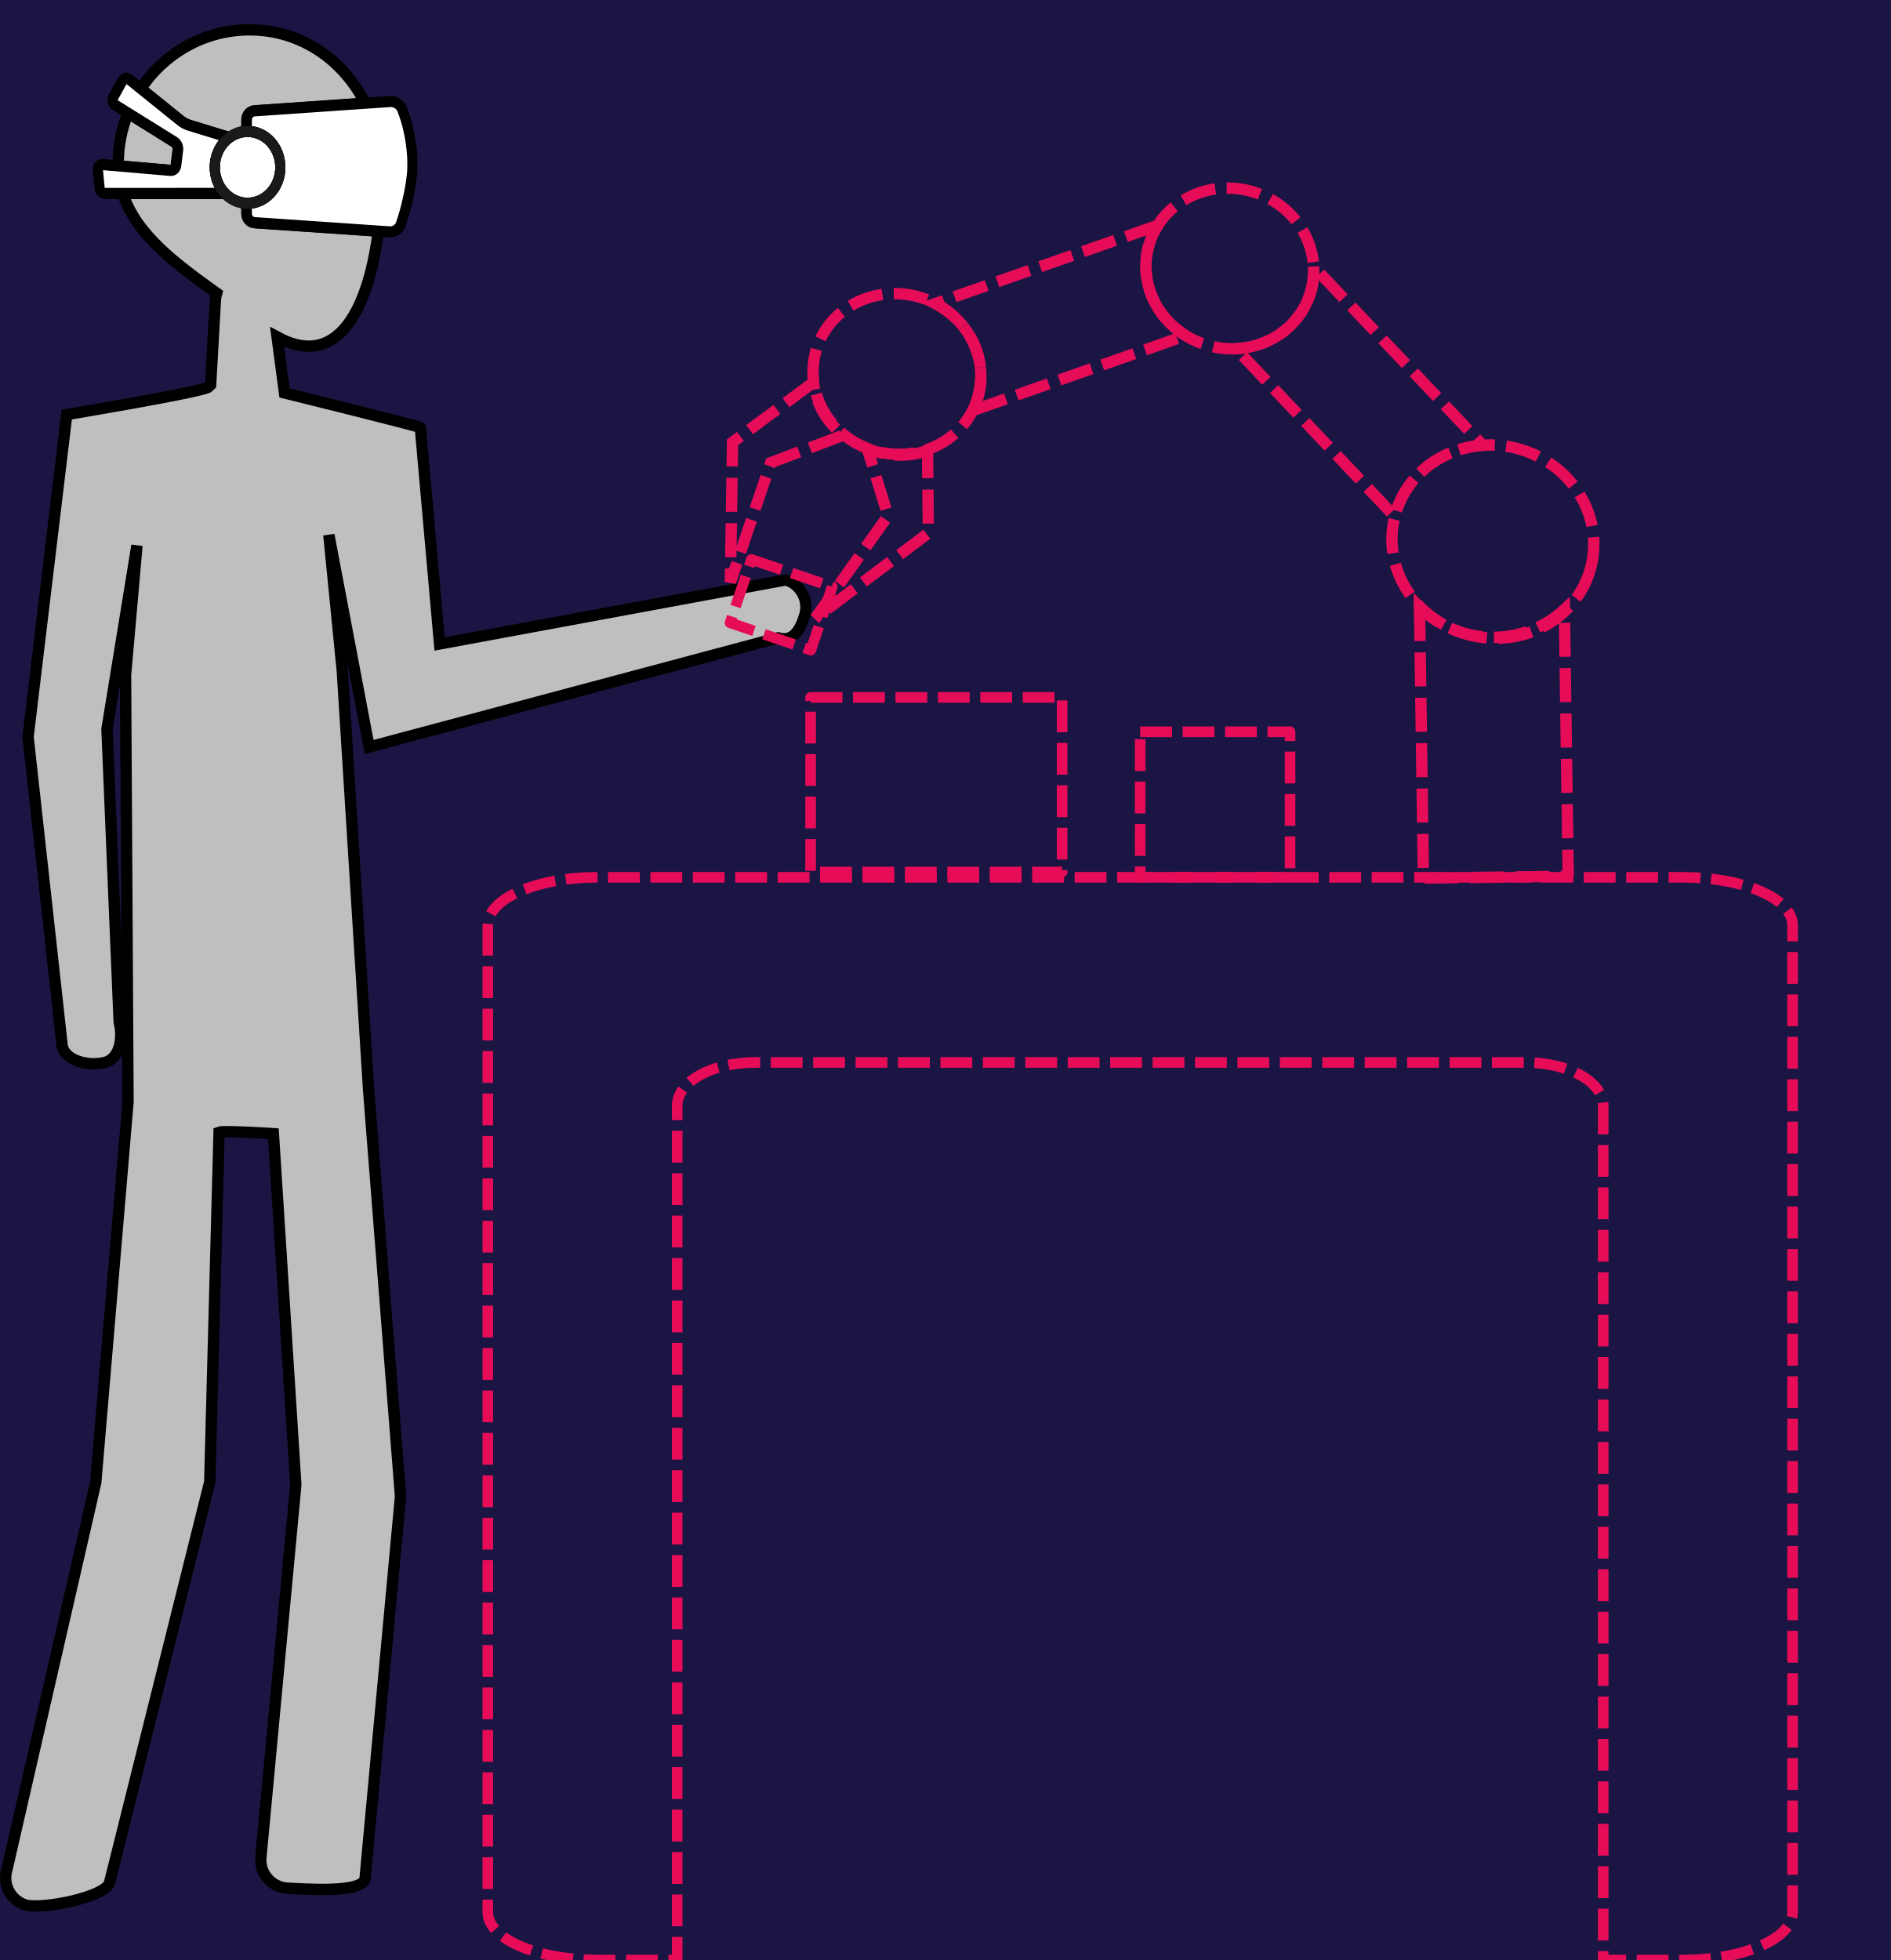
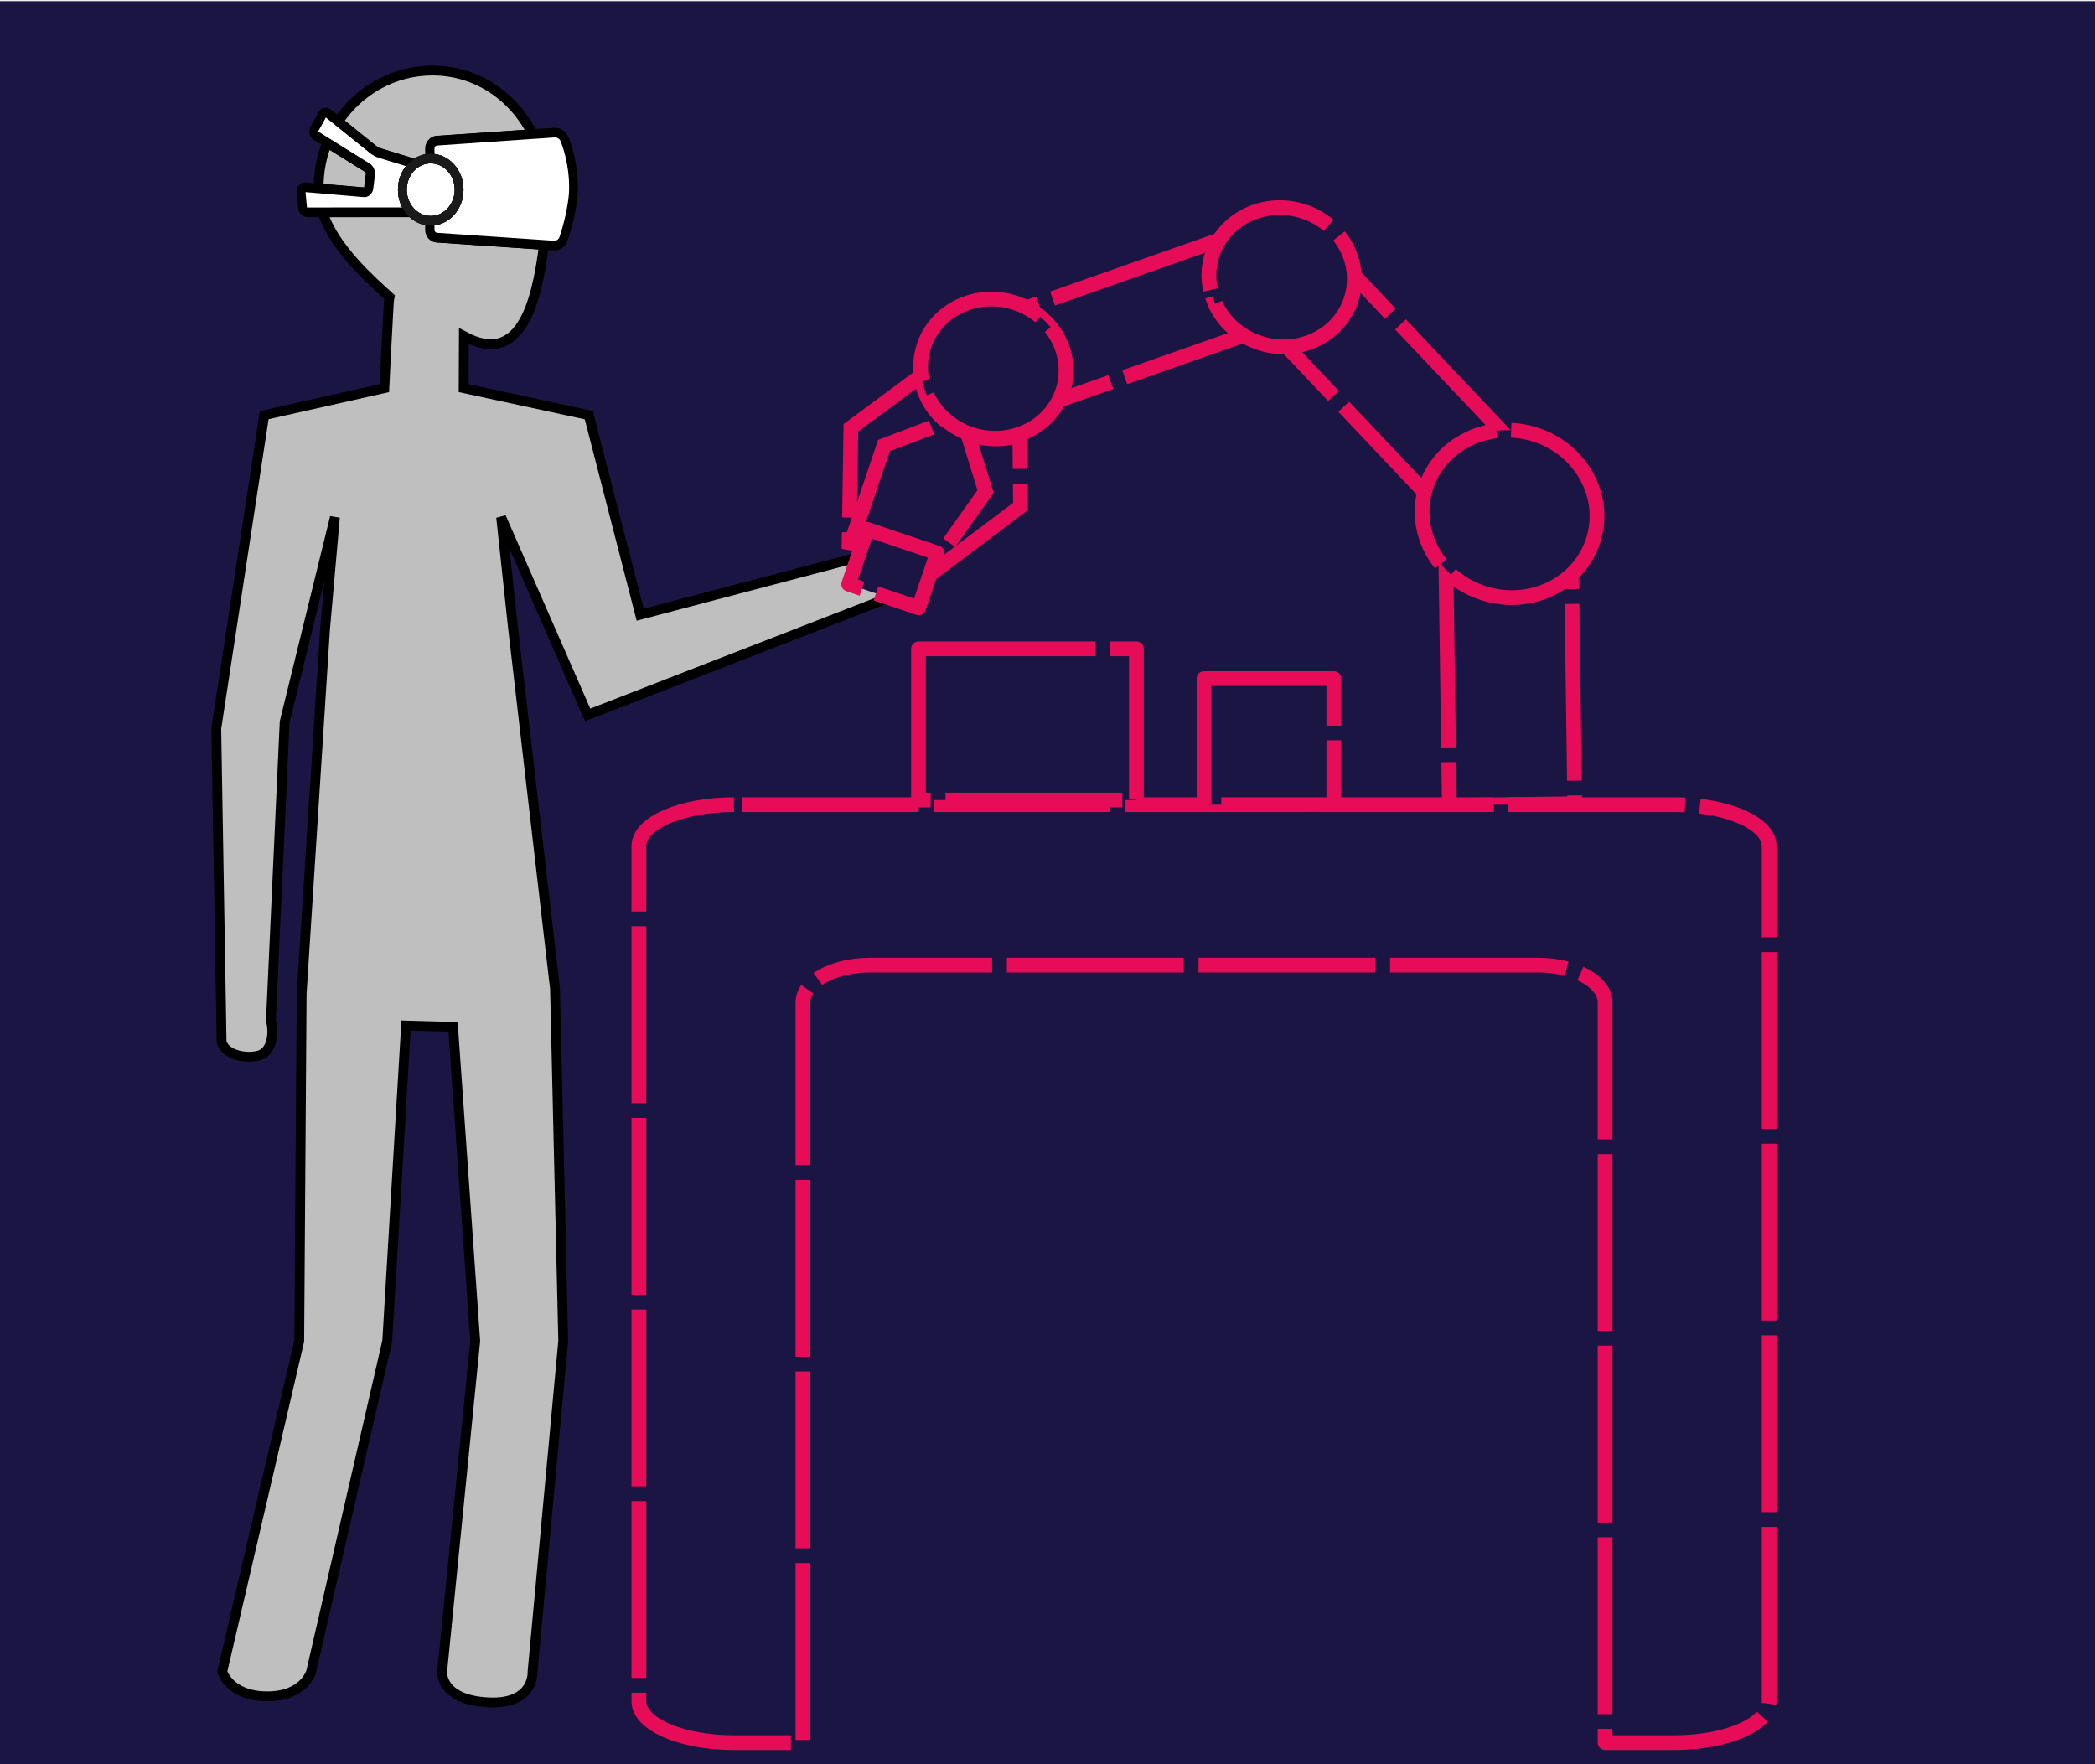
- <svg xmlns="http://www.w3.org/2000/svg" width="1111.458mm" height="1152.026mm" viewBox="0 0 333.385 333.385" version="1.1" id="svg5" xml:space="preserve">
+ <svg xmlns="http://www.w3.org/2000/svg" width="1421.455mm" height="1196.562mm" viewBox="0 0 426.37 346.274" version="1.1" id="svg5" xml:space="preserve">
  <style id="style3879">
.headset { 
    fill:white;
  /*stroke-width:2px;*/
}
.robot { stroke-width:2px;    stroke:black;    fill:none; }
.stickman { fill:white;    stroke:black;    stroke-linecap:round;    stroke-width:2px; }
#headset,#g369 { fill:white;    stroke-width:4px; }
#stickman { /*stroke-width:10px !important;*/ }
* { /*fill:none;*/  /*stroke-width:2px;*/ }
</style>
  <defs id="defs2">
    <filter id="selectable_hidder_filter" width="1.155" height="1.155" x="-0.077" y="-0.077" style="color-interpolation-filters:sRGB">
      <feComposite id="boolops_hidder_primitive" result="composite1" operator="arithmetic" in2="SourceGraphic" in="BackgroundImage" k1="0" k2="0" k3="0" k4="0" />
    </filter>
  </defs>
-   <g id="layer7">
-     <rect style="fill:#1b1544;fill-opacity:1;stroke:none;stroke-width:1.87;stroke-linecap:butt;stroke-linejoin:round;stroke-dasharray:5.61, 1.87;stroke-dashoffset:0" id="rect3860" width="333.385" height="345.554" x="245.957" y="25.814" transform="translate(-245.9574,-31.89833)" />
+   <g id="layer7" transform="translate(44.01695,8.904322)">
+     <rect style="fill:#1b1544;fill-opacity:1;stroke:none;stroke-width:1.87;stroke-linecap:butt;stroke-linejoin:round;stroke-dasharray:5.61, 1.87;stroke-dashoffset:0" id="rect3860" width="426.37" height="358.912" x="201.94" y="16.91" transform="translate(-245.9574,-31.89833)" />
  </g>
-   <g id="layer1" style="display:none" transform="translate(-245.9574,-31.89833)">
+   <g id="layer1" style="display:none" transform="translate(-201.9405,-22.99401)">
    <path id="path3381" style="stroke:#000000;stroke-linecap:round;stroke-linejoin:round" d="m 98.101,22.342 c -34.209,0 -61.941,26.622 -61.941,59.463 0,20.097 20.724,32.201 20.724,49.857 v 65.181 c 0,2.521 2.192,4.551 4.915,4.551 h 54.842 c 2.723,0 4.915,-2.03 4.915,-4.551 v -33.991 c 12.903,7.697 25.363,14.195 31.027,9.375 12.8,-10.894 7.459,-72.709 7.459,-90.421 0,-32.84 -27.732,-59.463 -61.94,-59.463 z" class="UnoptimicedTransforms" />
  </g>
-   <g id="layer3" transform="translate(-245.9574,-31.89833)">
-     <path id="path4027" style="color:#000000;fill:#bfbfbf;-inkscape-stroke:none" class="stickman" d="m 289.959,31.073 c -7.975,0 -15.009,4.115 -19.177,10.378 l 6.964,5.615 c 0.47,0.379 0.999,0.66 1.561,0.832 l 7.07,2.167 c -1.537,1.137 -2.547,3.064 -2.547,5.25 0,1.809 0.692,3.441 1.801,4.595 l -18.033,0.009 c 2.359,7.346 9.524,12.527 16.552,17.577 -0.106,0.372 -0.181,0.758 -0.216,1.157 l -0.845,15.006 -0.499,0.474 c -2.564,1.054 -24.862,4.765 -24.862,4.765 l -6.825,56.819 6.029,54.599 c 0.697,2.672 4.871,3.499 7.543,2.802 2.672,-0.696 3.192,-4.458 2.495,-7.131 l -2.151,-51.614 5.287,-32.393 -2.016,22.853 0.438,75.23 -5.686,67.088 -15.665,68.274 c -0.81,2.64 0.675,5.437 3.315,6.247 2.64,0.808 13.968,-1.294 14.778,-3.934 l 17.665,-70.634 1.647,-61.685 c 0.697,-0.28 8.527,0.201 9.573,0.267 l 3.955,61.894 -6.179,65.904 c -0.127,2.758 2.005,5.097 4.763,5.224 2.759,0.128 13.507,0.964 13.635,-1.795 l 6.242,-67.275 -5.628,-71.672 -4.637,-73.882 -2.37,-23.961 7.097,37.39 72.078,-19.246 c 2.64,0.81 3.906,-1.33 4.716,-3.97 0.809,-2.641 -0.675,-5.438 -3.316,-6.246 l -61.054,11.293 -3.39,-38.139 c -0.15,-0.245 -23.947,-6.116 -23.947,-6.116 l -1.313,-9.87 c 11.269,6.128 16.307,-6.177 17.844,-18.662 l -21.808,-1.488 c -0.769,-0.052 -1.369,-0.751 -1.369,-1.596 v -1.828 c 0.043,0.001 0.087,0.002 0.131,0.002 3.189,0 5.775,-2.835 5.775,-6.332 0,-3.497 -2.586,-6.33 -5.775,-6.33 -0.044,0 -0.087,4.41e-4 -0.131,0.002 v -2.033 c 0,-0.845 0.6,-1.545 1.369,-1.598 l 19.501,-1.344 c -3.864,-7.673 -11.369,-12.94 -20.384,-12.94 z m -21.436,14.667 c -1.115,2.77 -1.732,5.804 -1.732,8.985 0,0.113 0.004,0.225 0.006,0.337 l 9.228,0.794 c 0.493,0.042 0.931,-0.345 0.998,-0.883 l 0.336,-2.707 c 0.072,-0.579 -0.185,-1.145 -0.648,-1.433 z" />
+   <g id="layer3" transform="translate(-201.9405,-22.99401)">
+     <path id="path4027" style="color:#000000;fill:#bfbfbf;-inkscape-stroke:none" class="stickman" d="m 289.959,31.03 c -7.975,0 -15.009,4.115 -19.177,10.378 l 6.964,5.615 c 0.47,0.379 0.999,0.66 1.561,0.832 l 7.07,2.167 c -1.537,1.137 -2.547,3.064 -2.547,5.25 0,1.809 0.692,3.441 1.801,4.595 l -18.033,0.009 c 2.359,7.346 10.165,14.103 13.571,17.207 -0.106,0.372 -1.011,18.582 -1.011,18.582 l -24.442,5.498 -9.759,63.786 1.082,63.75 c 0.697,2.672 4.871,3.499 7.543,2.802 2.672,-0.696 3.192,-4.458 2.495,-7.131 l 2.795,-60.764 10.232,-41.667 -2.016,22.853 -4.755,74.117 -0.493,70.689 -15.665,67.275 c 0,0 1.393,4.966 9.046,5.027 7.654,0.061 9.046,-5.027 9.046,-5.027 l 15.482,-67.275 3.83,-64.22 9.573,0.267 4.506,63.953 -6.73,67.275 c 0,0 -0.505,5.695 9.199,6.252 9.704,0.556 9.199,-6.252 9.199,-6.252 l 6.242,-67.275 -1.672,-71.672 -8.594,-73.882 -2.37,-22.104 17.608,40.229 61.567,-23.943 c 2.64,0.81 3.906,-1.33 4.716,-3.97 0.809,-2.641 -0.675,-5.438 -3.316,-6.246 l -52.274,13.766 -10.465,-40.612 -25.467,-5.498 0.047,-10.581 c 11.269,6.128 14.762,-6.084 16.298,-18.57 l -21.808,-1.488 c -0.769,-0.052 -1.369,-0.751 -1.369,-1.596 v -1.828 c 0.043,0.001 0.087,0.002 0.131,0.002 3.189,0 5.775,-2.835 5.775,-6.332 0,-3.497 -2.586,-6.33 -5.775,-6.33 -0.044,0 -0.087,4.41e-4 -0.131,0.002 v -2.033 c 0,-0.845 0.6,-1.545 1.369,-1.598 l 19.501,-1.344 c -3.864,-7.673 -11.369,-12.94 -20.384,-12.94 z m -21.436,14.667 c -1.115,2.77 -1.732,5.804 -1.732,8.985 0,0.113 0.004,0.225 0.006,0.337 l 9.228,0.794 c 0.493,0.042 0.931,-0.345 0.998,-0.883 l 0.336,-2.707 c 0.072,-0.579 -0.185,-1.145 -0.648,-1.433 z" />
  </g>
-   <g id="layer2" transform="translate(-245.9574,-31.89833)">
-     <g id="g369" transform="translate(-2.0565218e-6)" style="stroke-dasharray:none" class="headset">
-       <path id="rect3705" style="stroke:#000000;stroke-linecap:round;stroke-linejoin:round;stroke-width:4.823;stroke-dasharray:none" d="m 95.928,70.67 -19.092,-5.339 c -1.516,-0.424 -2.946,-1.117 -4.214,-2.049 L 48.234,45.347 c -0.515,-0.379 -1.138,-0.495 -1.714,-0.38 -0.576,0.115 -1.109,0.458 -1.44,1.005 l -4.42,7.303 c -0.675,1.115 -0.296,2.57 0.839,3.214 l 28.328,16.073 c 1.251,0.71 1.945,2.106 1.751,3.531 l -0.907,6.668 c -0.18,1.324 -1.363,2.279 -2.695,2.174 L 35.507,82.385 c -1.236,-0.097 -2.257,0.951 -2.131,2.184 l 0.817,8.01 c 0.138,1.345 1.274,2.368 2.627,2.367 l 57.093,-0.027 c -2.995,-2.842 -4.862,-6.862 -4.862,-11.317 0,-5.385 2.727,-10.131 6.877,-12.932 z" class="UnoptimicedTransforms  headset " transform="matrix(0.370315,0,0,0.4059905,250.8532,21.37471)" />
-       <path id="rect3646" style="stroke:#000000;stroke-linecap:round;stroke-linejoin:round;stroke-dasharray:none;stroke-width:4.823" d="m 107.984,59.072 64.757,-4.07 c 2.042,-0.128 4.513,1.215 5.349,3.082 2.981,6.657 4.463,14.131 4.912,20.515 0.144,2.04 0.165,5.363 -0.022,7.399 -0.63,6.827 -2.892,15.773 -5.432,22.448 -0.728,1.912 -3.075,3.318 -5.116,3.191 l -64.448,-4.008 a 3.942,3.942 46.779 0 1 -3.697,-3.934 V 63.009 a 3.944,3.944 133.202 0 1 3.697,-3.936 z" class="UnoptimicedTransforms  headset " transform="matrix(0.370315,0,0,0.4059905,250.8532,21.37471)" />
-       <circle style="display:inline;stroke:#000000;stroke-linecap:round;stroke-linejoin:round;stroke-width:4.823;stroke-dasharray:none" id="path3762" cx="104.644" cy="83.604" r="15.595" class="UnoptimicedTransforms  headset " transform="matrix(0.370315,0,0,0.4059905,250.8532,21.37471)" />
-       <circle style="display:inline;fill:none;stroke:#000000;stroke-linecap:round;stroke-linejoin:round;filter:url(#selectable_hidder_filter);stroke-width:4.823;stroke-dasharray:none" id="circle3925" cx="104.644" cy="83.604" r="15.595" class="UnoptimicedTransforms" transform="matrix(0.370315,0,0,0.4059905,250.8532,21.37471)" />
-       <circle style="display:inline;fill:none;stroke:#000000;stroke-linecap:round;stroke-linejoin:round;stroke-width:4.823;stroke-dasharray:none" id="circle1990" cx="104.644" cy="83.604" r="15.595" transform="matrix(0.370315,0,0,0.4059905,250.8532,21.37471)" />
-       <circle style="display:inline;fill:none;stroke:#1a1a1a;stroke-linecap:round;stroke-linejoin:round;stroke-width:4.823;stroke-dasharray:none" id="circle2002" cx="104.644" cy="83.604" r="15.595" transform="matrix(0.370315,0,0,0.4059905,250.8532,21.37471)" />
+   <g id="layer2" transform="translate(-201.9405,-22.99401)">
+     <g id="g369" transform="translate(-2.0565219e-6,-0.04349907)" style="stroke-dasharray:none" class="headset">
+       <path id="rect3705" style="stroke:#000000;stroke-width:4.823;stroke-linecap:round;stroke-linejoin:round;stroke-dasharray:none" d="m 95.928,70.67 -19.092,-5.339 c -1.516,-0.424 -2.946,-1.117 -4.214,-2.049 L 48.234,45.347 c -0.515,-0.379 -1.138,-0.495 -1.714,-0.38 -0.576,0.115 -1.109,0.458 -1.44,1.005 l -4.42,7.303 c -0.675,1.115 -0.296,2.57 0.839,3.214 l 28.328,16.073 c 1.251,0.71 1.945,2.106 1.751,3.531 l -0.907,6.668 c -0.18,1.324 -1.363,2.279 -2.695,2.174 L 35.507,82.385 c -1.236,-0.097 -2.257,0.951 -2.131,2.184 l 0.817,8.01 c 0.138,1.345 1.274,2.368 2.627,2.367 l 57.093,-0.027 c -2.995,-2.842 -4.862,-6.862 -4.862,-11.317 0,-5.385 2.727,-10.131 6.877,-12.932 z" class="UnoptimicedTransforms  headset " transform="matrix(0.370315,0,0,0.4059905,250.8532,21.37471)" />
+       <path id="rect3646" style="stroke:#000000;stroke-width:4.823;stroke-linecap:round;stroke-linejoin:round;stroke-dasharray:none" d="m 107.984,59.072 64.757,-4.07 c 2.042,-0.128 4.513,1.215 5.349,3.082 2.981,6.657 4.463,14.131 4.912,20.515 0.144,2.04 0.165,5.363 -0.022,7.399 -0.63,6.827 -2.892,15.773 -5.432,22.448 -0.728,1.912 -3.075,3.318 -5.116,3.191 l -64.448,-4.008 a 3.942,3.942 46.779 0 1 -3.697,-3.934 V 63.009 a 3.944,3.944 133.202 0 1 3.697,-3.936 z" class="UnoptimicedTransforms  headset " transform="matrix(0.370315,0,0,0.4059905,250.8532,21.37471)" />
+       <circle style="display:inline;stroke:#000000;stroke-width:4.823;stroke-linecap:round;stroke-linejoin:round;stroke-dasharray:none" id="path3762" cx="104.644" cy="83.604" r="15.595" class="UnoptimicedTransforms  headset " transform="matrix(0.370315,0,0,0.4059905,250.8532,21.37471)" />
+       <circle style="display:inline;fill:none;stroke:#000000;stroke-width:4.823;stroke-linecap:round;stroke-linejoin:round;stroke-dasharray:none;filter:url(#selectable_hidder_filter)" id="circle3925" cx="104.644" cy="83.604" r="15.595" class="UnoptimicedTransforms" transform="matrix(0.370315,0,0,0.4059905,250.8532,21.37471)" />
+       <circle style="display:inline;fill:none;stroke:#000000;stroke-width:4.823;stroke-linecap:round;stroke-linejoin:round;stroke-dasharray:none" id="circle1990" cx="104.644" cy="83.604" r="15.595" transform="matrix(0.370315,0,0,0.4059905,250.8532,21.37471)" />
+       <circle style="display:inline;fill:none;stroke:#1a1a1a;stroke-width:4.823;stroke-linecap:round;stroke-linejoin:round;stroke-dasharray:none" id="circle2002" cx="104.644" cy="83.604" r="15.595" transform="matrix(0.370315,0,0,0.4059905,250.8532,21.37471)" />
    </g>
  </g>
-   <g id="layer5" transform="translate(-245.9574,-31.89833)" style="fill:#e60c57;fill-opacity:1">
-     <path id="rect1412" d="m 496.225,132.836 0.687,47.773 c 1.2e-4,0.008 0.006,0.014 0.015,0.014 l 25.498,-0.331 c 0.008,-1e-4 0.015,-0.007 0.015,-0.015 l -0.676,-47.007 a 17.859,16.972 1.6460293e-6 0 1 -12.314,4.905 17.859,16.972 1.6460293e-6 0 1 -13.225,-5.339 z" class="robot" style="stroke-dasharray:6, 2;stroke-dashoffset:0;fill:#e6e6e6;fill-opacity:0;stroke:#e60c57;stroke-opacity:1" />
-     <path id="rect1414" d="m 477.538,72.793 a 14.847,14.109 15.738 0 1 -0.422,4.187 14.847,14.109 15.738 0 1 -13.263,10.307 l 28.009,29.591 a 17.859,16.972 15.738 0 1 0.043,-0.194 17.859,16.972 15.738 0 1 15.477,-12.362 z" class="robot" style="stroke-dasharray:6, 2;stroke-dashoffset:0;fill:#e6e6e6;fill-opacity:0;stroke:#e60c57;stroke-opacity:1" />
-     <ellipse id="path1568" transform="matrix(0.9659533,0.2587165,-0.2573716,0.9663125,0,0)" class="robot" cy="-14.552" cx="523.225" rx="17.858" ry="16.972" style="stroke-dasharray:6, 2;stroke-dashoffset:0;fill:#e6e6e6;fill-opacity:0;stroke:#e60c57;stroke-opacity:1" />
-     <path id="rect1638" d="m 450.102,65.535 -39.244,13.804 a 14.847,14.109 15.738 0 1 7.576,16.244 14.847,14.109 15.738 0 1 -1,2.616 l 37.58,-13.219 a 14.847,14.109 15.738 0 1 -6.579,-15.682 14.847,14.109 15.738 0 1 1.668,-3.763 z" class="robot" style="stroke-dasharray:6, 2;stroke-dashoffset:0;fill:#e6e6e6;fill-opacity:0;stroke:#e60c57;stroke-opacity:1" />
-     <ellipse id="circle1636" cx="466.01" cy="-49.079" transform="matrix(0.9659533,0.2587165,-0.2573716,0.9663125,0,0)" class="robot" rx="14.847" ry="14.109" style="stroke-dasharray:6, 2;stroke-dashoffset:0;fill:#e6e6e6;fill-opacity:0;stroke:#e60c57;stroke-opacity:1" />
-     <path id="path1642" d="m 409.486,105.253 a 14.847,14.109 23.115 0 1 -10.616,-0.328 l 3.649,11.828 -12.832,18.054 19.945,-15.016 z" class="robot" style="stroke-dasharray:6, 2;stroke-dashoffset:0;fill:#e6e6e6;fill-opacity:0;stroke:#e60c57;stroke-opacity:1" />
-     <path id="path1644" d="m 389.357,93.233 -14.248,10.556 -0.38,24.662 7.112,-21.057 12.789,-4.855 a 14.109,14.847 88.824 0 1 -5.273,-9.306 z" class="robot" style="stroke-dasharray:6, 2;stroke-dashoffset:0;fill:#e6e6e6;fill-opacity:0;stroke:#e60c57;stroke-opacity:1" />
-     <ellipse id="circle1640" cx="414.092" cy="-15.927" transform="matrix(0.9659533,0.2587165,-0.2573716,0.9663125,0,0)" class="robot" rx="14.847" ry="14.109" style="stroke-dasharray:6, 2;stroke-dashoffset:0;fill:#e6e6e6;fill-opacity:0;stroke:#e60c57;stroke-opacity:1" />
-   </g>
-   <g id="layer6" transform="translate(-245.9574,-31.89833)">
-     <path id="rect986" style="fill:#e6e6e6;stroke:#e60c57;stroke-width:1.87;stroke-linecap:butt;stroke-linejoin:round;stroke-dasharray:5.61, 1.87;stroke-dashoffset:0;fill-opacity:0;stroke-opacity:1" d="M 351.3 180.486 C 340.586 180.486 331.961 184.24 331.961 188.903 L 331.961 362.951 C 331.961 367.614 340.586 371.368 351.3 371.368 L 365.347 371.368 L 365.347 220.762 C 365.347 216.534 371.469 213.131 379.073 213.131 L 514.883 213.131 C 522.487 213.131 528.609 216.534 528.609 220.762 L 528.609 371.368 L 542.653 371.368 C 553.367 371.368 561.993 367.614 561.993 362.951 L 561.993 188.903 C 561.993 184.24 553.367 180.486 542.653 180.486 L 351.3 180.486 z " />
-     <rect style="fill:#e6e6e6;stroke:#e60c57;stroke-width:1.87;stroke-linecap:butt;stroke-linejoin:round;stroke-dasharray:5.61, 1.87;stroke-dashoffset:0;fill-opacity:0;stroke-opacity:1" id="rect2934" width="44.343" height="30.781" x="388.871" y="148.767" />
-     <rect style="fill:#e6e6e6;stroke:#e60c57;stroke-width:1.87;stroke-linecap:butt;stroke-linejoin:round;stroke-dasharray:5.61, 1.87;stroke-dashoffset:0;fill-opacity:0;stroke-opacity:1" id="rect2936" width="26.422" height="25.658" x="446.978" y="154.825" />
-     <rect style="fill:#e6e6e6;stroke:#e60c57;stroke-width:1.87;stroke-linecap:butt;stroke-linejoin:round;stroke-dasharray:5.61, 1.87;stroke-dashoffset:0;fill-opacity:0;stroke-opacity:1" id="rect2938" width="15.034" height="11.785" x="398.362" y="-3.249" transform="rotate(18.671)" />
+   <g id="layer5" transform="translate(-201.9405,-22.99401)" style="fill:#1b1544;fill-opacity:1">
+     <path id="rect1412" d="m 496.225,132.793 0.687,47.773 c 1.2e-4,0.008 0.006,0.014 0.015,0.014 l 25.498,-0.331 c 0.008,-10e-5 0.015,-0.007 0.015,-0.015 l -0.676,-47.007 a 17.859,16.972 1.6460293e-6 0 1 -12.314,4.905 17.859,16.972 1.6460293e-6 0 1 -13.225,-5.339 z" class="robot" style="fill:#1b1544;fill-opacity:1;stroke:#e60c57;stroke-width:3;stroke-dasharray:35.994, 3;stroke-dashoffset:0;stroke-opacity:1" />
+     <path id="rect1414" d="m 477.538,72.75 a 14.847,14.109 15.738 0 1 -0.422,4.187 14.847,14.109 15.738 0 1 -13.263,10.307 L 491.862,116.835 a 17.859,16.972 15.738 0 1 0.043,-0.194 17.859,16.972 15.738 0 1 15.477,-12.362 z" class="robot" style="fill:#1b1544;fill-opacity:1;stroke:#e60c57;stroke-width:3;stroke-dasharray:35.994, 3;stroke-dashoffset:0;stroke-opacity:1" />
+     <ellipse id="path1568" transform="matrix(0.9659533,0.2587165,-0.2573716,0.9663125,0,0)" class="robot" cy="-14.594" cx="523.214" rx="17.858" ry="16.972" style="fill:#1b1544;fill-opacity:1;stroke:#e60c57;stroke-width:3;stroke-dasharray:35.994, 3;stroke-dashoffset:0;stroke-opacity:1" />
+     <path id="rect1638" d="m 450.102,65.492 -39.244,13.804 a 14.847,14.109 15.738 0 1 7.576,16.244 14.847,14.109 15.738 0 1 -1,2.616 l 37.58,-13.219 a 14.847,14.109 15.738 0 1 -6.579,-15.682 14.847,14.109 15.738 0 1 1.668,-3.763 z" class="robot" style="fill:#1b1544;fill-opacity:1;stroke:#e60c57;stroke-width:3;stroke-dasharray:35.994, 3;stroke-dashoffset:0;stroke-opacity:1" />
+     <ellipse id="circle1636" cx="465.998" cy="-49.121" transform="matrix(0.9659533,0.2587165,-0.2573716,0.9663125,0,0)" class="robot" rx="14.847" ry="14.109" style="fill:#1b1544;fill-opacity:1;stroke:#e60c57;stroke-width:3;stroke-dasharray:35.994, 3;stroke-dashoffset:0;stroke-opacity:1" />
+     <path id="path1642" d="m 409.486,105.21 a 14.847,14.109 23.115 0 1 -10.616,-0.328 l 3.649,11.828 -12.832,18.054 19.945,-15.016 z" class="robot" style="fill:#1b1544;fill-opacity:1;stroke:#e60c57;stroke-width:3;stroke-dasharray:35.994, 3;stroke-dashoffset:0;stroke-opacity:1" />
+     <path id="path1644" d="m 389.357,93.19 -14.248,10.556 -0.38,24.662 7.112,-21.057 12.789,-4.855 a 14.109,14.847 88.824 0 1 -5.273,-9.306 z" class="robot" style="fill:#1b1544;fill-opacity:1;stroke:#e60c57;stroke-width:3;stroke-dasharray:35.994, 3;stroke-dashoffset:0;stroke-opacity:1" />
+     <ellipse id="circle1640" cx="414.081" cy="-15.969" transform="matrix(0.9659533,0.2587165,-0.2573716,0.9663125,0,0)" class="robot" rx="14.847" ry="14.109" style="fill:#1b1544;fill-opacity:1;stroke:#e60c57;stroke-width:3;stroke-dasharray:35.994, 3;stroke-dashoffset:0;stroke-opacity:1" />
+     <path id="rect986" style="fill:#1b1544;fill-opacity:1;stroke:#e60c57;stroke-width:3;stroke-linecap:butt;stroke-linejoin:round;stroke-dasharray:35.994, 3;stroke-dashoffset:0;stroke-opacity:1" d="m 351.3,180.443 c -10.714,0 -19.34,3.754 -19.34,8.417 v 174.049 c 0,4.663 8.626,8.417 19.34,8.417 h 14.047 v -150.606 c 0,-4.228 6.122,-7.631 13.726,-7.631 h 135.809 c 7.604,0 13.726,3.404 13.726,7.631 v 150.606 h 14.045 c 10.714,0 19.34,-3.754 19.34,-8.417 V 188.859 c 0,-4.663 -8.626,-8.417 -19.34,-8.417 z" />
+     <rect style="fill:#1b1544;fill-opacity:1;stroke:#e60c57;stroke-width:3;stroke-linecap:butt;stroke-linejoin:round;stroke-dasharray:35.994, 3;stroke-dashoffset:0;stroke-opacity:1" id="rect2934" width="44.343" height="30.781" x="388.871" y="148.723" />
+     <rect style="fill:#1b1544;fill-opacity:1;stroke:#e60c57;stroke-width:3;stroke-linecap:butt;stroke-linejoin:round;stroke-dasharray:35.994, 3;stroke-dashoffset:0;stroke-opacity:1" id="rect2936" width="26.422" height="25.658" x="446.978" y="154.781" />
+     <rect style="fill:#1b1544;fill-opacity:1;stroke:#e60c57;stroke-width:3;stroke-linecap:butt;stroke-linejoin:round;stroke-dasharray:35.994, 3;stroke-dashoffset:0;stroke-opacity:1" id="rect2938" width="15.034" height="11.785" x="398.348" y="-3.29" transform="rotate(18.671)" />
  </g>
</svg>
